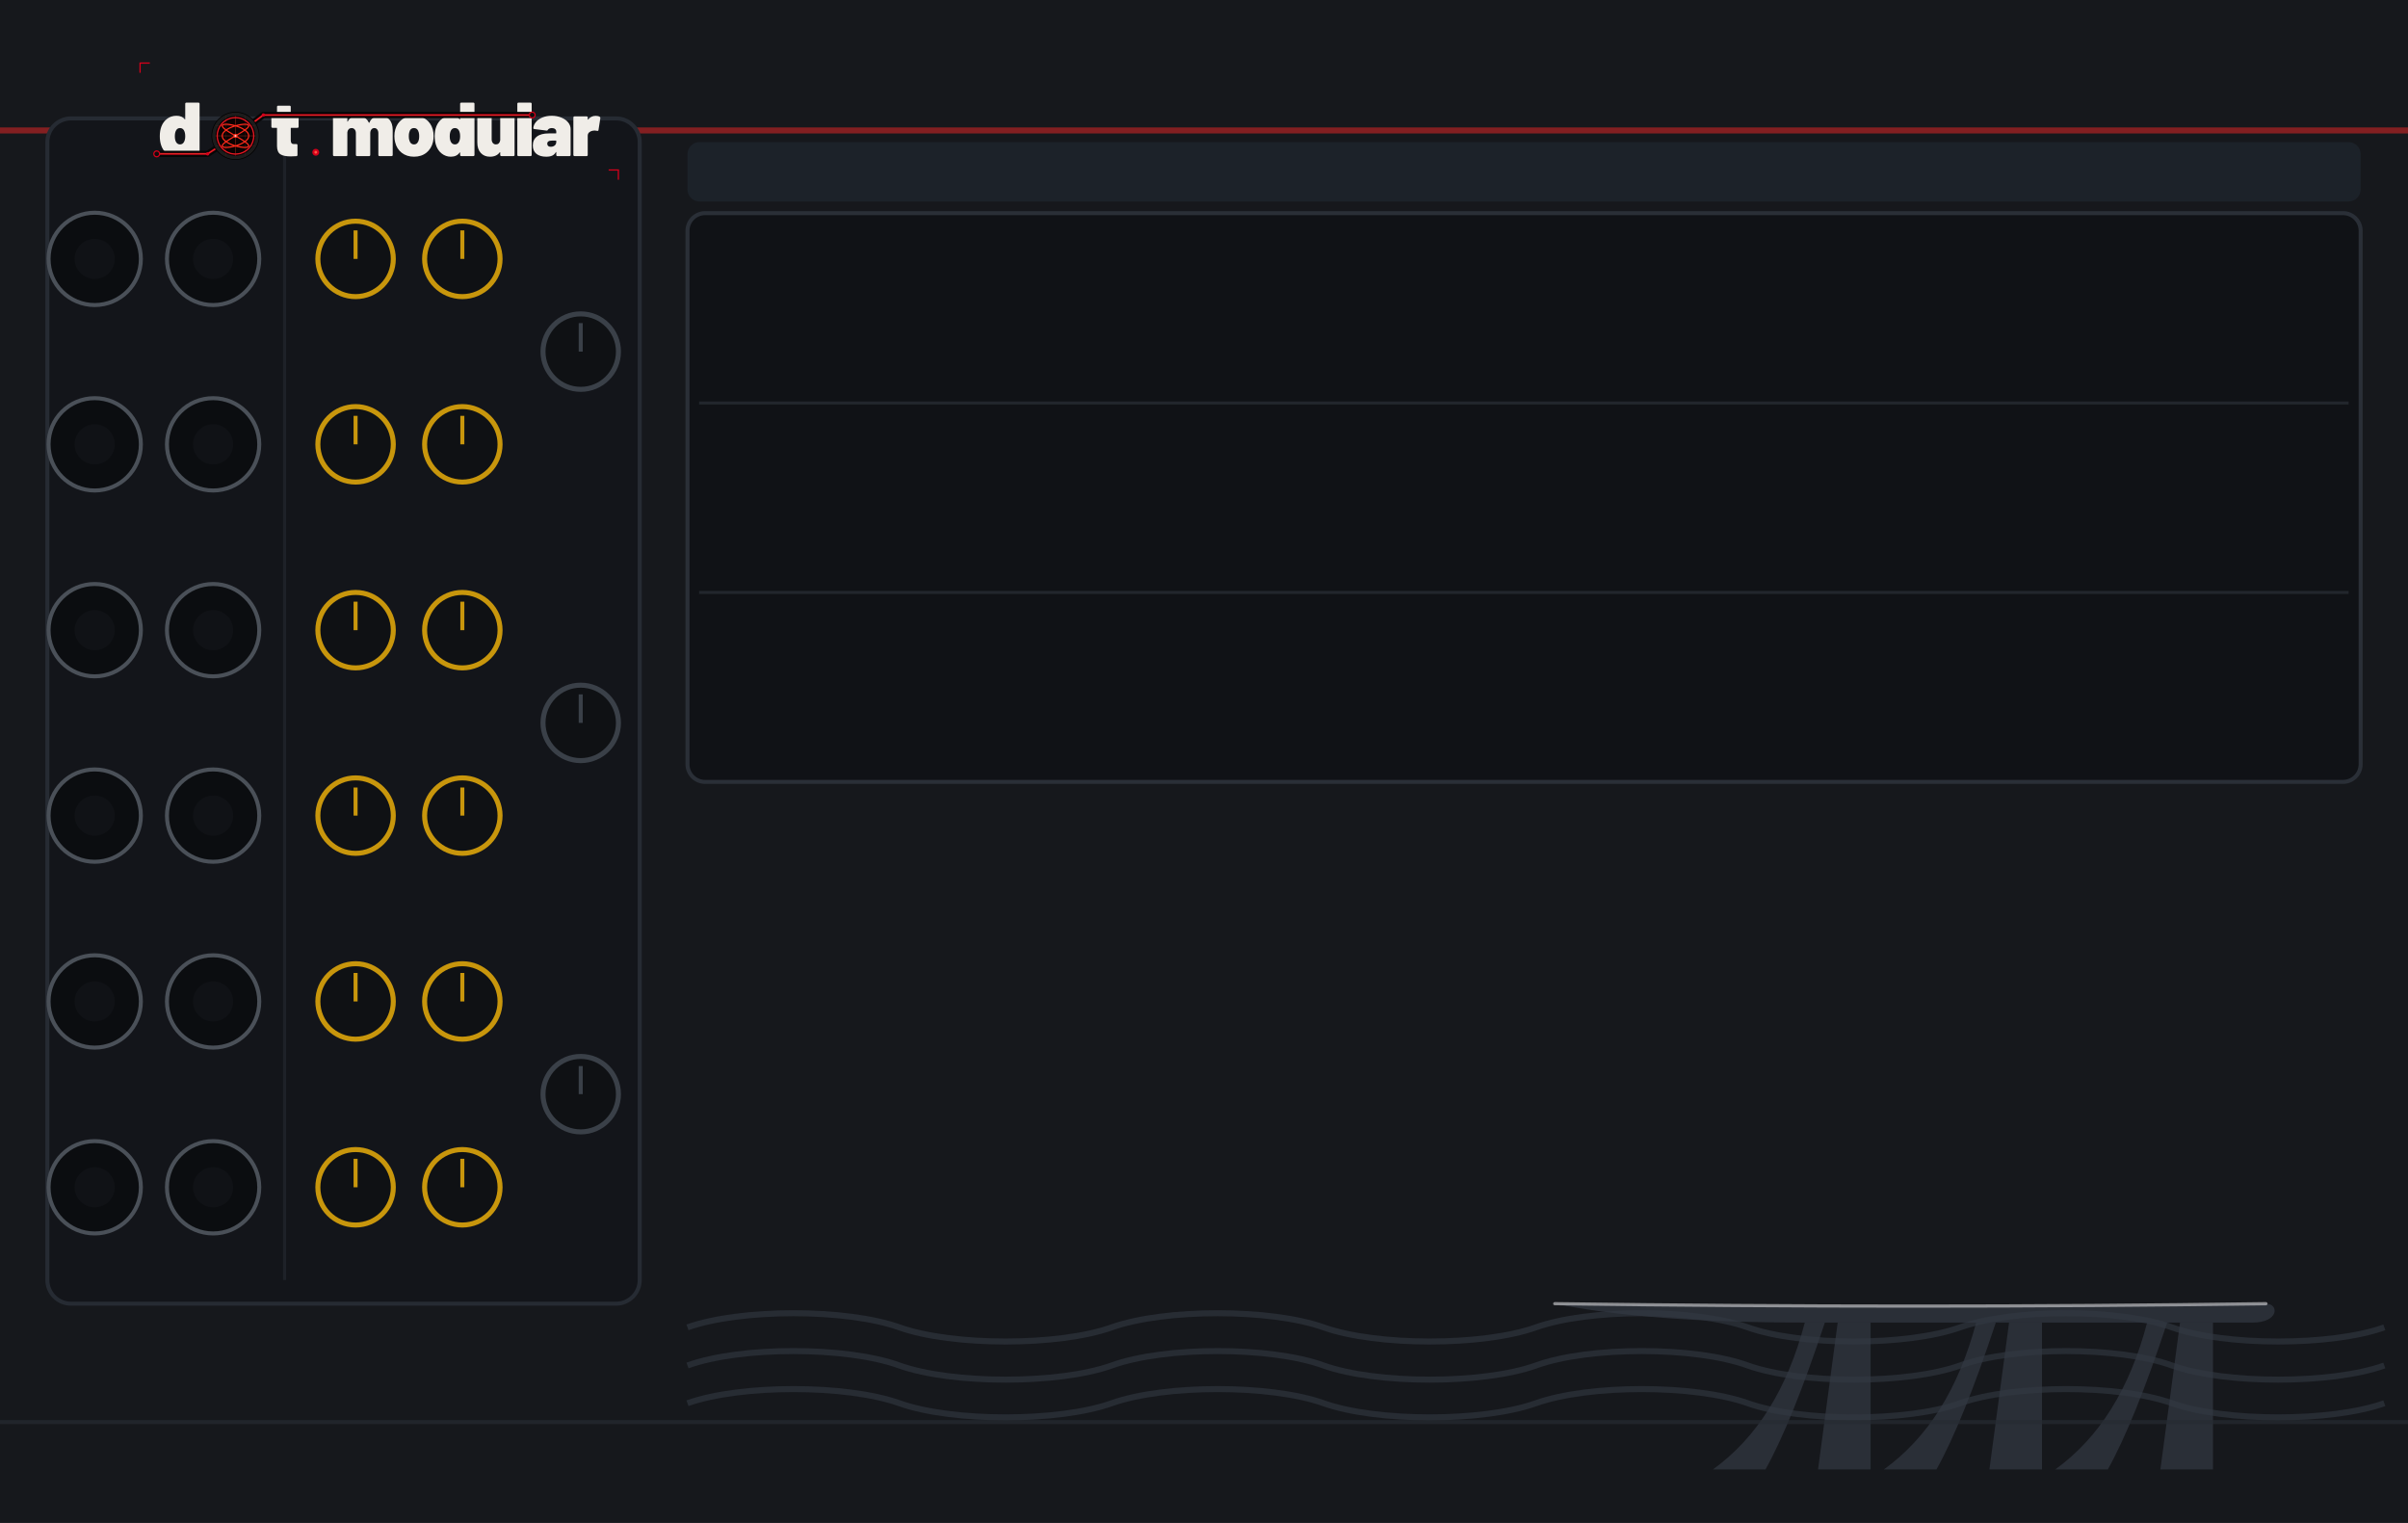
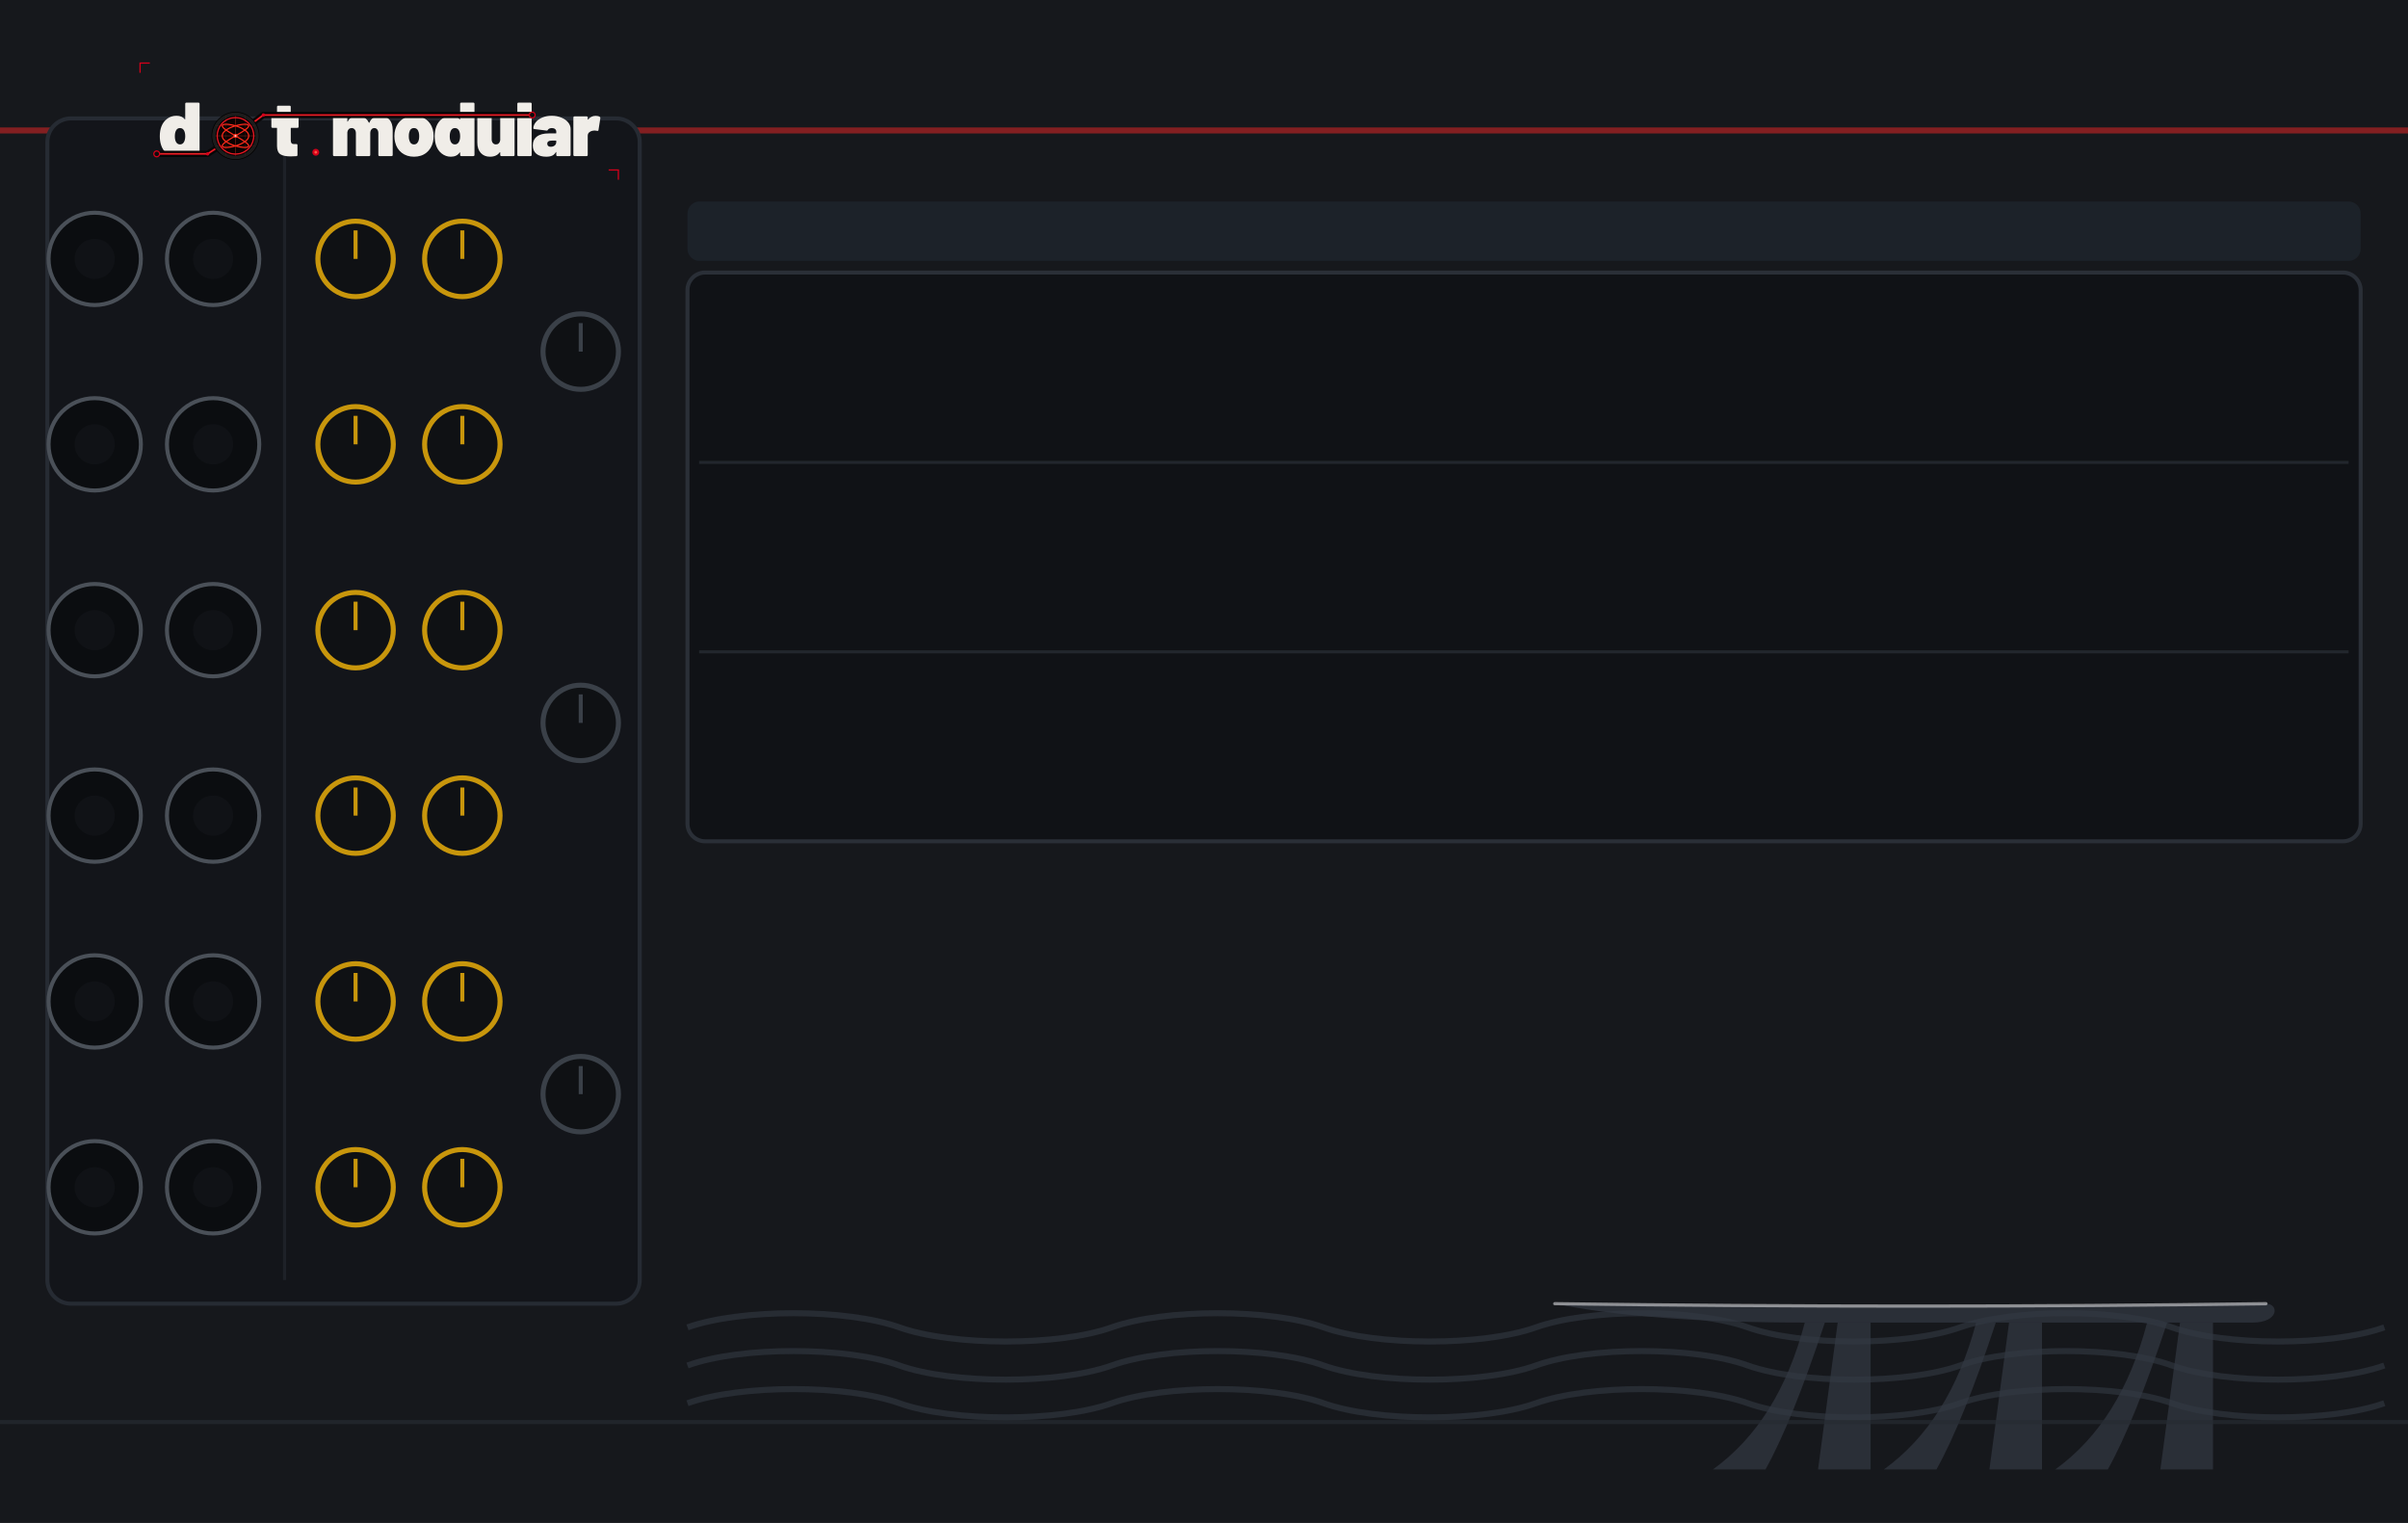
<svg xmlns="http://www.w3.org/2000/svg" width="600.0" height="379.43" viewBox="0 0 600.0 379.43">
  <g>
    <rect width="600.0" height="379.43" fill="#16181c" />
    <path d="M 426.8 366.1 Q 443.2 354.3 449.7 329.5 L 454.7 329.5 Q 446.5 354.3 439.9 366.1 Z" fill="#2e333c" fill-opacity="0.85" />
    <path d="M 469.4 366.1 Q 485.8 354.3 492.4 329.5 L 497.3 329.5 Q 489.1 354.3 482.5 366.1 Z" fill="#2e333c" fill-opacity="0.85" />
    <path d="M 512.1 366.1 Q 528.5 354.3 535.0 329.5 L 540.0 329.5 Q 531.8 354.3 525.2 366.1 Z" fill="#2e333c" fill-opacity="0.85" />
    <polygon points="453.0,366.1 457.9,329.5 466.1,329.5 466.1,366.1" fill="#2e333c" fill-opacity="0.85" />
    <polygon points="495.7,366.1 500.6,329.5 508.8,329.5 508.8,366.1" fill="#2e333c" fill-opacity="0.85" />
    <polygon points="538.3,366.1 543.2,329.5 551.4,329.5 551.4,366.1" fill="#2e333c" fill-opacity="0.85" />
    <path d="M 387.4 324.8 Q 477.6 326.0 564.6 324.8 C 567.9 324.8 567.9 329.5 561.3 329.5 L 449.7 329.5 Q 410.4 329.5 387.4 324.8 Z" fill="#2e333c" fill-opacity="0.85" />
    <path d="M 387.4 324.8 Q 477.6 326.0 564.6 324.8" fill="none" stroke="#d8d8dc" stroke-width="0.8" stroke-opacity="0.595" stroke-linecap="round" />
    <path d="M 171.3 330.7 C 184.5 326.0 210.9 326.0 224.1 330.7 C 237.3 335.4 263.8 335.4 277.0 330.7 C 290.2 326.0 316.6 326.0 329.8 330.7 C 343.0 335.4 369.5 335.4 382.7 330.7 C 395.9 326.0 422.3 326.0 435.5 330.7 C 448.7 335.4 475.2 335.4 488.4 330.7 C 501.6 326.0 528.0 326.0 541.2 330.7 C 554.4 335.4 580.9 335.4 594.1 330.7 " fill="none" stroke="#333944" stroke-width="1.5" stroke-opacity="0.6" />
    <path d="M 171.3 340.2 C 184.5 335.4 210.9 335.4 224.1 340.2 C 237.3 344.9 263.8 344.9 277.0 340.2 C 290.2 335.4 316.6 335.4 329.8 340.2 C 343.0 344.9 369.5 344.9 382.7 340.2 C 395.9 335.4 422.3 335.4 435.5 340.2 C 448.7 344.9 475.2 344.9 488.4 340.2 C 501.6 335.4 528.0 335.4 541.2 340.2 C 554.4 344.9 580.9 344.9 594.1 340.2 " fill="none" stroke="#333944" stroke-width="1.5" stroke-opacity="0.6" />
    <path d="M 171.3 349.6 C 184.5 344.9 210.9 344.9 224.1 349.6 C 237.3 354.3 263.8 354.3 277.0 349.6 C 290.2 344.9 316.6 344.9 329.8 349.6 C 343.0 354.3 369.5 354.3 382.7 349.6 C 395.9 344.9 422.3 344.9 435.5 349.6 C 448.7 354.3 475.2 354.3 488.4 349.6 C 501.6 344.9 528.0 344.9 541.2 349.6 C 554.4 354.3 580.9 354.3 594.1 349.6 " fill="none" stroke="#333944" stroke-width="1.5" stroke-opacity="0.6" />
    <line x1="0" y1="32.5" x2="600.0" y2="32.5" stroke="#dc2626" stroke-width="1.5" stroke-opacity="0.55" />
    <line x1="0" y1="354.3" x2="600.0" y2="354.3" stroke="#262b33" stroke-width="1" stroke-opacity="0.7" />
    <rect x="11.8" y="29.5" width="147.6" height="295.3" rx="5.9" fill="#13151a" stroke="#262b33" stroke-width="1" />
    <line x1="70.9" y1="35.4" x2="70.9" y2="318.9" stroke="#262b33" stroke-width="0.75" stroke-opacity="0.6" />
-     <rect x="171.3" y="35.4" width="416.9" height="14.8" rx="3.0" fill="#202833" fill-opacity="0.6" />
-     <rect x="171.3" y="53.1" width="416.9" height="141.7" rx="4.4" fill="#101216" stroke="#2a2f37" stroke-width="1" />
-     <line x1="174.2" y1="100.4" x2="585.2" y2="100.4" stroke="#2a2f37" stroke-width="0.75" stroke-opacity="0.7" />
-     <line x1="174.2" y1="147.6" x2="585.2" y2="147.6" stroke="#2a2f37" stroke-width="0.75" stroke-opacity="0.7" />
+     <rect x="171.3" y="50.2" width="416.9" height="14.8" rx="3.0" fill="#202833" fill-opacity="0.6" />
+     <rect x="171.3" y="67.9" width="416.9" height="141.7" rx="4.4" fill="#101216" stroke="#2a2f37" stroke-width="1" />
+     <line x1="174.2" y1="115.2" x2="585.2" y2="115.2" stroke="#2a2f37" stroke-width="0.75" stroke-opacity="0.7" />
+     <line x1="174.2" y1="162.4" x2="585.2" y2="162.4" stroke="#2a2f37" stroke-width="0.75" stroke-opacity="0.7" />
  </g>
  <g>
    <g transform="translate(32.48,13.29) scale(0.17297)">
      <g transform="translate(40.00,148.00) scale(0.11,-0.11)">
        <path d="M370 700H528Q535 700 539.0 696.0Q543 692 543 685V15Q543 8 539.0 4.0Q535 0 528 0H370Q363 0 359.0 4.0Q355 8 355 15V45Q355 48 353.0 49.0Q351 50 349 47Q312 -8 233 -8Q166 -8 112.5 34.5Q59 77 37 150Q22 200 22 262Q22 334 44 390Q68 451 119.0 489.5Q170 528 241 528Q314 528 349 482Q351 480 353.0 480.5Q355 481 355 484V685Q355 692 359.0 696.0Q363 700 370 700ZM355 259Q355 307 339 336Q321 367 287 367Q251 367 234 334Q219 306 219 259Q219 214 234 186Q252 153 287 153Q322 153 340 187Q355 216 355 259Z" fill="#f0ede8" />
      </g>
      <g transform="translate(201.37,148.00) scale(0.11,-0.11)">
        <path d="M358 370H275Q270 370 270 365V208Q270 158 306 158H343Q350 158 354.0 154.0Q358 150 358 143V15Q358 1 343 -1Q304 -4 268 -4Q177 -4 134.0 24.0Q91 52 90 130V365Q90 370 85 370H31Q24 370 20.0 374.0Q16 378 16 385V505Q16 512 20.0 516.0Q24 520 31 520H85Q90 520 90 525V645Q90 652 94.0 656.0Q98 660 105 660H255Q262 660 266.0 656.0Q270 652 270 645V525Q270 520 275 520H358Q365 520 369.0 516.0Q373 512 373 505V385Q373 378 369.0 374.0Q365 370 358 370Z" fill="#f0ede8" />
      </g>
      <g transform="translate(288.27,148.00) scale(0.11,-0.11)">
        <path d="M815 341V15Q815 8 811.0 4.0Q807 0 800 0H642Q635 0 631.0 4.0Q627 8 627 15V300Q627 330 612.5 348.5Q598 367 575 367Q551 367 536.0 348.5Q521 330 521 300V15Q521 8 517.0 4.0Q513 0 506 0H348Q341 0 337.0 4.0Q333 8 333 15V300Q333 330 317.5 348.5Q302 367 277 367Q255 367 240.5 353.5Q226 340 222 317Q221 315 221 311V15Q221 8 217.0 4.0Q213 0 206 0H48Q41 0 37.0 4.0Q33 8 33 15V505Q33 512 37.0 516.0Q41 520 48 520H206Q213 520 217.0 516.0Q221 512 221 505V455Q221 451 223.0 451.0Q225 451 227 454Q265 528 355 528Q406 528 444.5 504.5Q483 481 503 437Q506 432 509 438Q529 483 564.5 505.5Q600 528 648 528Q727 528 771.0 479.0Q815 430 815 341Z" fill="#f0ede8" />
      </g>
      <g transform="translate(377.92,148.00) scale(0.11,-0.11)">
        <path d="M32 181Q22 217 22 261Q22 310 34 350Q58 433 122.5 480.5Q187 528 280 528Q373 528 436.5 480.5Q500 433 524 352Q536 310 536 263Q536 225 528 187Q507 97 441.5 44.5Q376 -8 279 -8Q184 -8 118.5 43.0Q53 94 32 181ZM343 217Q347 236 347 262Q347 285 342 308Q327 367 279 367Q229 367 216 308Q211 291 211 262Q211 236 215 217Q230 153 279 153Q305 153 321.0 170.5Q337 188 343 217Z" fill="#f0ede8" />
      </g>
      <g transform="translate(436.00,148.00) scale(0.11,-0.11)">
        <path d="M370 700H528Q535 700 539.0 696.0Q543 692 543 685V15Q543 8 539.0 4.0Q535 0 528 0H370Q363 0 359.0 4.0Q355 8 355 15V45Q355 48 353.0 49.0Q351 50 349 47Q312 -8 233 -8Q166 -8 112.5 34.5Q59 77 37 150Q22 200 22 262Q22 334 44 390Q68 451 119.0 489.5Q170 528 241 528Q314 528 349 482Q351 480 353.0 480.5Q355 481 355 484V685Q355 692 359.0 696.0Q363 700 370 700ZM355 259Q355 307 339 336Q321 367 287 367Q251 367 234 334Q219 306 219 259Q219 214 234 186Q252 153 287 153Q322 153 340 187Q355 216 355 259Z" fill="#f0ede8" />
      </g>
      <g transform="translate(496.39,148.00) scale(0.11,-0.11)">
        <path d="M346 520H504Q511 520 515.0 516.0Q519 512 519 505V15Q519 8 515.0 4.0Q511 0 504 0H346Q339 0 335.0 4.0Q331 8 331 15V48Q331 51 329.0 52.0Q327 53 325 50Q284 -8 197 -8Q121 -8 76.0 41.5Q31 91 31 179V505Q31 512 35.0 516.0Q39 520 46 520H204Q211 520 215.0 516.0Q219 512 219 505V220Q219 190 234.5 171.5Q250 153 275 153Q297 153 311.5 166.5Q326 180 330 203Q331 205 331 209V505Q331 512 335.0 516.0Q339 520 346 520Z" fill="#f0ede8" />
      </g>
      <g transform="translate(553.81,148.00) scale(0.11,-0.11)">
        <path d="M33 15V685Q33 692 37.0 696.0Q41 700 48 700H206Q213 700 217.0 696.0Q221 692 221 685V15Q221 8 217.0 4.0Q213 0 206 0H48Q41 0 37.0 4.0Q33 8 33 15Z" fill="#f0ede8" />
      </g>
      <g transform="translate(578.45,148.00) scale(0.11,-0.11)">
        <path d="M507 355V15Q507 8 503.0 4.0Q499 0 492 0H334Q327 0 323.0 4.0Q319 8 319 15V50Q319 54 317.5 54.5Q316 55 314 52Q297 21 267.0 6.5Q237 -8 188 -8Q106 -8 59.0 29.5Q12 67 12 139Q12 215 65.5 256.0Q119 297 221 297H314Q319 297 319 302V320Q319 341 303.5 354.0Q288 367 262 367Q244 367 230.0 361.0Q216 355 210 345Q206 338 202.5 335.5Q199 333 193 334L32 354Q18 356 18 366Q22 411 54.0 448.0Q86 485 139.5 506.5Q193 528 259 528Q327 528 384.0 505.0Q441 482 474.0 442.0Q507 402 507 355ZM319 185V198Q319 203 314 203H264Q201 203 201 162Q201 144 212.5 133.0Q224 122 246 122Q278 122 298.5 139.0Q319 156 319 185Z" fill="#f0ede8" />
      </g>
      <g transform="translate(634.55,148.00) scale(0.11,-0.11)">
        <path d="M379 514Q388 509 386 495L362 341Q361 333 356.5 331.0Q352 329 344 331Q326 335 312 335Q297 335 284 332Q258 327 239.5 310.5Q221 294 221 266V15Q221 8 217.0 4.0Q213 0 206 0H48Q41 0 37.0 4.0Q33 8 33 15V505Q33 512 37.0 516.0Q41 520 48 520H206Q213 520 217.0 516.0Q221 512 221 505V481Q221 478 223.0 477.0Q225 476 226 478Q264 527 325 527Q359 527 379 514Z" fill="#f0ede8" />
      </g>
      <path d="M 38.0,144.8 L 111.3,144.8 L 151.4,118.8 L 191.6,88.8 L 578.9,88.8" fill="none" stroke="#070707" stroke-width="9.0" stroke-linecap="round" stroke-linejoin="round" />
      <path d="M 38.0,144.8 L 111.3,144.8 L 151.4,118.8 L 191.6,88.8 L 578.9,88.8" fill="none" stroke="#d4001a" stroke-width="2.60" stroke-linecap="round" stroke-linejoin="round" />
      <path d="M 38.0,144.8 L 111.3,144.8 L 151.4,118.8 L 191.6,88.8 L 578.9,88.8" fill="none" stroke="#ff5533" stroke-width="0.88" stroke-linecap="round" stroke-linejoin="round" opacity="0.7" />
      <circle cx="38.0" cy="144.8" r="4.2" fill="#0d0d0d" stroke="#d4001a" stroke-width="1.76" />
      <circle cx="578.9" cy="88.8" r="4.2" fill="#0d0d0d" stroke="#d4001a" stroke-width="1.76" />
      <circle cx="111.3" cy="144.8" r="2.4" fill="#d4001a" />
      <circle cx="191.6" cy="88.8" r="2.4" fill="#d4001a" />
      <g transform="translate(151.430,118.850)">
        <circle r="34.100" fill="#1c1c1c" stroke="#000000" stroke-width="1.023" />
        <circle r="28.644" fill="#0a0202" />
        <g stroke="#a83020" stroke-width="0.682" opacity="0.9">
          <line x1="-28.644" y1="0" x2="28.644" y2="0" />
          <line x1="0" y1="-28.644" x2="0" y2="28.644" />
        </g>
        <g stroke="#7a2018" stroke-width="0.443" opacity="0.6">
          <line x1="-28.644" y1="-14.322" x2="28.644" y2="-14.322" />
          <line x1="-14.322" y1="-28.644" x2="-14.322" y2="28.644" />
          <line x1="-28.644" y1="14.322" x2="28.644" y2="14.322" />
          <line x1="14.322" y1="-28.644" x2="14.322" y2="28.644" />
        </g>
        <path d="M 19.10,0.00 L 19.01,1.05 L 18.76,2.09 L 18.34,3.13 L 17.76,4.16 L 17.01,5.16 L 16.12,6.15 L 15.09,7.11 L 13.92,8.05 L 12.63,8.95 L 11.22,9.82 L 9.72,10.65 L 8.13,11.44 L 6.47,12.18 L 4.75,12.87 L 2.99,13.52 L 1.20,14.11 L -0.60,14.64 L -2.39,15.12 L -4.17,15.54 L -5.90,15.89 L -7.58,16.18 L -9.20,16.41 L -10.73,16.58 L -12.17,16.68 L -13.50,16.71 L -14.71,16.68 L -15.79,16.58 L -16.73,16.41 L -17.53,16.18 L -18.16,15.89 L -18.64,15.54 L -18.95,15.12 L -19.09,14.64 L -19.06,14.11 L -18.86,13.52 L -18.50,12.87 L -17.97,12.18 L -17.28,11.44 L -16.44,10.65 L -15.45,9.82 L -14.32,8.95 L -13.07,8.05 L -11.70,7.11 L -10.23,6.15 L -8.67,5.16 L -7.03,4.16 L -5.33,3.13 L -3.58,2.09 L -1.80,1.05 L -0.00,0.00 L 1.80,-1.05 L 3.58,-2.09 L 5.33,-3.13 L 7.03,-4.16 L 8.67,-5.16 L 10.23,-6.15 L 11.70,-7.11 L 13.07,-8.05 L 14.32,-8.95 L 15.45,-9.82 L 16.44,-10.65 L 17.28,-11.44 L 17.97,-12.18 L 18.50,-12.87 L 18.86,-13.52 L 19.06,-14.11 L 19.09,-14.64 L 18.95,-15.12 L 18.64,-15.54 L 18.16,-15.89 L 17.53,-16.18 L 16.73,-16.41 L 15.79,-16.58 L 14.71,-16.68 L 13.50,-16.71 L 12.17,-16.68 L 10.73,-16.58 L 9.20,-16.41 L 7.58,-16.18 L 5.90,-15.89 L 4.17,-15.54 L 2.39,-15.12 L 0.60,-14.64 L -1.20,-14.11 L -2.99,-13.52 L -4.75,-12.87 L -6.47,-12.18 L -8.13,-11.44 L -9.72,-10.65 L -11.22,-9.82 L -12.63,-8.95 L -13.92,-8.05 L -15.09,-7.11 L -16.12,-6.15 L -17.01,-5.16 L -17.76,-4.16 L -18.34,-3.13 L -18.76,-2.09 L -19.01,-1.05 L -19.10,-0.00 L -19.01,1.05 L -18.76,2.09 L -18.34,3.13 L -17.76,4.16 L -17.01,5.16 L -16.12,6.15 L -15.09,7.11 L -13.92,8.05 L -12.63,8.95 L -11.22,9.82 L -9.72,10.65 L -8.13,11.44 L -6.47,12.18 L -4.75,12.87 L -2.99,13.52 L -1.20,14.11 L 0.60,14.64 L 2.39,15.12 L 4.17,15.54 L 5.90,15.89 L 7.58,16.18 L 9.20,16.41 L 10.73,16.58 L 12.17,16.68 L 13.50,16.71 L 14.71,16.68 L 15.79,16.58 L 16.73,16.41 L 17.53,16.18 L 18.16,15.89 L 18.64,15.54 L 18.95,15.12 L 19.09,14.64 L 19.06,14.11 L 18.86,13.52 L 18.50,12.87 L 17.97,12.18 L 17.28,11.44 L 16.44,10.65 L 15.45,9.82 L 14.32,8.95 L 13.07,8.05 L 11.70,7.11 L 10.23,6.15 L 8.67,5.16 L 7.03,4.16 L 5.33,3.13 L 3.58,2.09 L 1.80,1.05 L 0.00,0.00 L -1.80,-1.05 L -3.58,-2.09 L -5.33,-3.13 L -7.03,-4.16 L -8.67,-5.16 L -10.23,-6.15 L -11.70,-7.11 L -13.07,-8.05 L -14.32,-8.95 L -15.45,-9.82 L -16.44,-10.65 L -17.28,-11.44 L -17.97,-12.18 L -18.50,-12.87 L -18.86,-13.52 L -19.06,-14.11 L -19.09,-14.64 L -18.95,-15.12 L -18.64,-15.54 L -18.16,-15.89 L -17.53,-16.18 L -16.73,-16.41 L -15.79,-16.58 L -14.71,-16.68 L -13.50,-16.71 L -12.17,-16.68 L -10.73,-16.58 L -9.20,-16.41 L -7.58,-16.18 L -5.90,-15.89 L -4.17,-15.54 L -2.39,-15.12 L -0.60,-14.64 L 1.20,-14.11 L 2.99,-13.52 L 4.75,-12.87 L 6.47,-12.18 L 8.13,-11.44 L 9.72,-10.65 L 11.22,-9.82 L 12.63,-8.95 L 13.92,-8.05 L 15.09,-7.11 L 16.12,-6.15 L 17.01,-5.16 L 17.76,-4.16 L 18.34,-3.13 L 18.76,-2.09 L 19.01,-1.05 L 19.10,-0.00 Z" fill="none" stroke="#ff2a1a" stroke-width="1.705" stroke-linejoin="round" />
        <circle r="26.257" fill="none" stroke="#d4001a" stroke-width="1.876" />
        <circle r="26.257" fill="none" stroke="#ff5533" stroke-width="0.614" opacity="0.7" />
        <circle r="2.899" fill="#ff3322" />
        <circle r="1.364" fill="#ffccbb" />
      </g>
      <circle cx="267.1" cy="142.5" r="5.0" fill="#d4001a" />
      <circle cx="267.1" cy="142.5" r="2.0" fill="#ff5544" />
      <polyline points="14,28 14,14 28,14" fill="none" stroke="#d4001a" stroke-width="1.8" />
      <polyline points="703,182 703,168 689,168" fill="none" stroke="#d4001a" stroke-width="1.8" />
    </g>
  </g>
  <g>
    <circle cx="23.6" cy="64.5" r="11.5" fill="#0b0d10" stroke="#4a5058" stroke-width="1" />
    <circle cx="23.6" cy="64.5" r="5.0" fill="#101216" />
    <circle cx="53.1" cy="64.5" r="11.5" fill="#0b0d10" stroke="#4a5058" stroke-width="1" />
    <circle cx="53.1" cy="64.5" r="5.0" fill="#101216" />
    <circle cx="88.6" cy="64.5" r="9.4" fill="#0f1114" stroke="#c8960c" stroke-width="1.25" />
    <line x1="88.6" y1="64.5" x2="88.6" y2="57.4" stroke="#c8960c" stroke-width="1" />
    <circle cx="115.2" cy="64.5" r="9.4" fill="#0f1114" stroke="#c8960c" stroke-width="1.25" />
    <line x1="115.2" y1="64.5" x2="115.2" y2="57.4" stroke="#c8960c" stroke-width="1" />
    <circle cx="23.6" cy="110.7" r="11.5" fill="#0b0d10" stroke="#4a5058" stroke-width="1" />
    <circle cx="23.6" cy="110.7" r="5.0" fill="#101216" />
    <circle cx="53.1" cy="110.7" r="11.5" fill="#0b0d10" stroke="#4a5058" stroke-width="1" />
    <circle cx="53.1" cy="110.7" r="5.0" fill="#101216" />
    <circle cx="88.6" cy="110.7" r="9.4" fill="#0f1114" stroke="#c8960c" stroke-width="1.25" />
    <line x1="88.6" y1="110.7" x2="88.6" y2="103.6" stroke="#c8960c" stroke-width="1" />
    <circle cx="115.2" cy="110.7" r="9.4" fill="#0f1114" stroke="#c8960c" stroke-width="1.25" />
    <line x1="115.2" y1="110.7" x2="115.2" y2="103.6" stroke="#c8960c" stroke-width="1" />
    <circle cx="23.6" cy="157.0" r="11.5" fill="#0b0d10" stroke="#4a5058" stroke-width="1" />
    <circle cx="23.6" cy="157.0" r="5.0" fill="#101216" />
    <circle cx="53.1" cy="157.0" r="11.5" fill="#0b0d10" stroke="#4a5058" stroke-width="1" />
    <circle cx="53.1" cy="157.0" r="5.0" fill="#101216" />
    <circle cx="88.6" cy="157.0" r="9.4" fill="#0f1114" stroke="#c8960c" stroke-width="1.25" />
    <line x1="88.6" y1="157.0" x2="88.6" y2="149.9" stroke="#c8960c" stroke-width="1" />
    <circle cx="115.2" cy="157.0" r="9.4" fill="#0f1114" stroke="#c8960c" stroke-width="1.25" />
    <line x1="115.2" y1="157.0" x2="115.2" y2="149.9" stroke="#c8960c" stroke-width="1" />
    <circle cx="23.6" cy="203.2" r="11.5" fill="#0b0d10" stroke="#4a5058" stroke-width="1" />
    <circle cx="23.6" cy="203.2" r="5.0" fill="#101216" />
    <circle cx="53.1" cy="203.2" r="11.5" fill="#0b0d10" stroke="#4a5058" stroke-width="1" />
    <circle cx="53.1" cy="203.2" r="5.0" fill="#101216" />
    <circle cx="88.6" cy="203.2" r="9.4" fill="#0f1114" stroke="#c8960c" stroke-width="1.25" />
    <line x1="88.6" y1="203.2" x2="88.6" y2="196.2" stroke="#c8960c" stroke-width="1" />
    <circle cx="115.2" cy="203.2" r="9.4" fill="#0f1114" stroke="#c8960c" stroke-width="1.25" />
    <line x1="115.2" y1="203.2" x2="115.2" y2="196.2" stroke="#c8960c" stroke-width="1" />
    <circle cx="23.6" cy="249.5" r="11.5" fill="#0b0d10" stroke="#4a5058" stroke-width="1" />
    <circle cx="23.6" cy="249.5" r="5.0" fill="#101216" />
    <circle cx="53.1" cy="249.5" r="11.5" fill="#0b0d10" stroke="#4a5058" stroke-width="1" />
    <circle cx="53.1" cy="249.5" r="5.0" fill="#101216" />
    <circle cx="88.6" cy="249.5" r="9.4" fill="#0f1114" stroke="#c8960c" stroke-width="1.25" />
    <line x1="88.6" y1="249.5" x2="88.6" y2="242.4" stroke="#c8960c" stroke-width="1" />
    <circle cx="115.2" cy="249.5" r="9.4" fill="#0f1114" stroke="#c8960c" stroke-width="1.25" />
    <line x1="115.2" y1="249.5" x2="115.2" y2="242.4" stroke="#c8960c" stroke-width="1" />
    <circle cx="23.6" cy="295.8" r="11.5" fill="#0b0d10" stroke="#4a5058" stroke-width="1" />
    <circle cx="23.6" cy="295.8" r="5.0" fill="#101216" />
    <circle cx="53.1" cy="295.8" r="11.5" fill="#0b0d10" stroke="#4a5058" stroke-width="1" />
    <circle cx="53.1" cy="295.8" r="5.0" fill="#101216" />
    <circle cx="88.6" cy="295.8" r="9.4" fill="#0f1114" stroke="#c8960c" stroke-width="1.25" />
    <line x1="88.6" y1="295.8" x2="88.6" y2="288.7" stroke="#c8960c" stroke-width="1" />
    <circle cx="115.2" cy="295.8" r="9.4" fill="#0f1114" stroke="#c8960c" stroke-width="1.25" />
    <line x1="115.2" y1="295.8" x2="115.2" y2="288.7" stroke="#c8960c" stroke-width="1" />
    <circle cx="144.7" cy="87.6" r="9.4" fill="#0f1114" stroke="#3a4048" stroke-width="1.25" />
    <line x1="144.7" y1="87.6" x2="144.7" y2="80.5" stroke="#3a4048" stroke-width="1" />
    <circle cx="144.7" cy="180.1" r="9.4" fill="#0f1114" stroke="#3a4048" stroke-width="1.25" />
    <line x1="144.7" y1="180.1" x2="144.7" y2="173.0" stroke="#3a4048" stroke-width="1" />
    <circle cx="144.7" cy="272.6" r="9.4" fill="#0f1114" stroke="#3a4048" stroke-width="1.25" />
    <line x1="144.7" y1="272.6" x2="144.7" y2="265.6" stroke="#3a4048" stroke-width="1" />
  </g>
  <g>
    <circle id="input_0" cx="23.62" cy="64.47" r="0.5" fill="none" stroke="none" />
    <circle id="input_1" cx="53.15" cy="64.47" r="0.5" fill="none" stroke="none" />
    <circle id="param_3" cx="88.58" cy="64.47" r="0.5" fill="none" stroke="none" />
    <circle id="param_4" cx="115.16" cy="64.47" r="0.5" fill="none" stroke="none" />
    <circle id="input_2" cx="23.62" cy="110.73" r="0.5" fill="none" stroke="none" />
    <circle id="input_3" cx="53.15" cy="110.73" r="0.5" fill="none" stroke="none" />
    <circle id="param_5" cx="88.58" cy="110.73" r="0.5" fill="none" stroke="none" />
    <circle id="param_6" cx="115.16" cy="110.73" r="0.5" fill="none" stroke="none" />
    <circle id="input_4" cx="23.62" cy="156.99" r="0.5" fill="none" stroke="none" />
    <circle id="input_5" cx="53.15" cy="156.99" r="0.5" fill="none" stroke="none" />
    <circle id="param_7" cx="88.58" cy="156.99" r="0.5" fill="none" stroke="none" />
    <circle id="param_8" cx="115.16" cy="156.99" r="0.5" fill="none" stroke="none" />
    <circle id="input_6" cx="23.62" cy="203.25" r="0.5" fill="none" stroke="none" />
    <circle id="input_7" cx="53.15" cy="203.25" r="0.5" fill="none" stroke="none" />
    <circle id="param_9" cx="88.58" cy="203.25" r="0.5" fill="none" stroke="none" />
    <circle id="param_10" cx="115.16" cy="203.25" r="0.5" fill="none" stroke="none" />
    <circle id="input_8" cx="23.62" cy="249.51" r="0.5" fill="none" stroke="none" />
    <circle id="input_9" cx="53.15" cy="249.51" r="0.5" fill="none" stroke="none" />
    <circle id="param_11" cx="88.58" cy="249.51" r="0.5" fill="none" stroke="none" />
    <circle id="param_12" cx="115.16" cy="249.51" r="0.5" fill="none" stroke="none" />
    <circle id="input_10" cx="23.62" cy="295.77" r="0.5" fill="none" stroke="none" />
    <circle id="input_11" cx="53.15" cy="295.77" r="0.5" fill="none" stroke="none" />
    <circle id="param_13" cx="88.58" cy="295.77" r="0.5" fill="none" stroke="none" />
    <circle id="param_14" cx="115.16" cy="295.77" r="0.5" fill="none" stroke="none" />
    <circle id="param_0" cx="144.69" cy="87.60" r="0.5" fill="none" stroke="none" />
    <circle id="param_1" cx="144.69" cy="180.12" r="0.5" fill="none" stroke="none" />
    <circle id="param_2" cx="144.69" cy="272.64" r="0.5" fill="none" stroke="none" />
  </g>
</svg>
